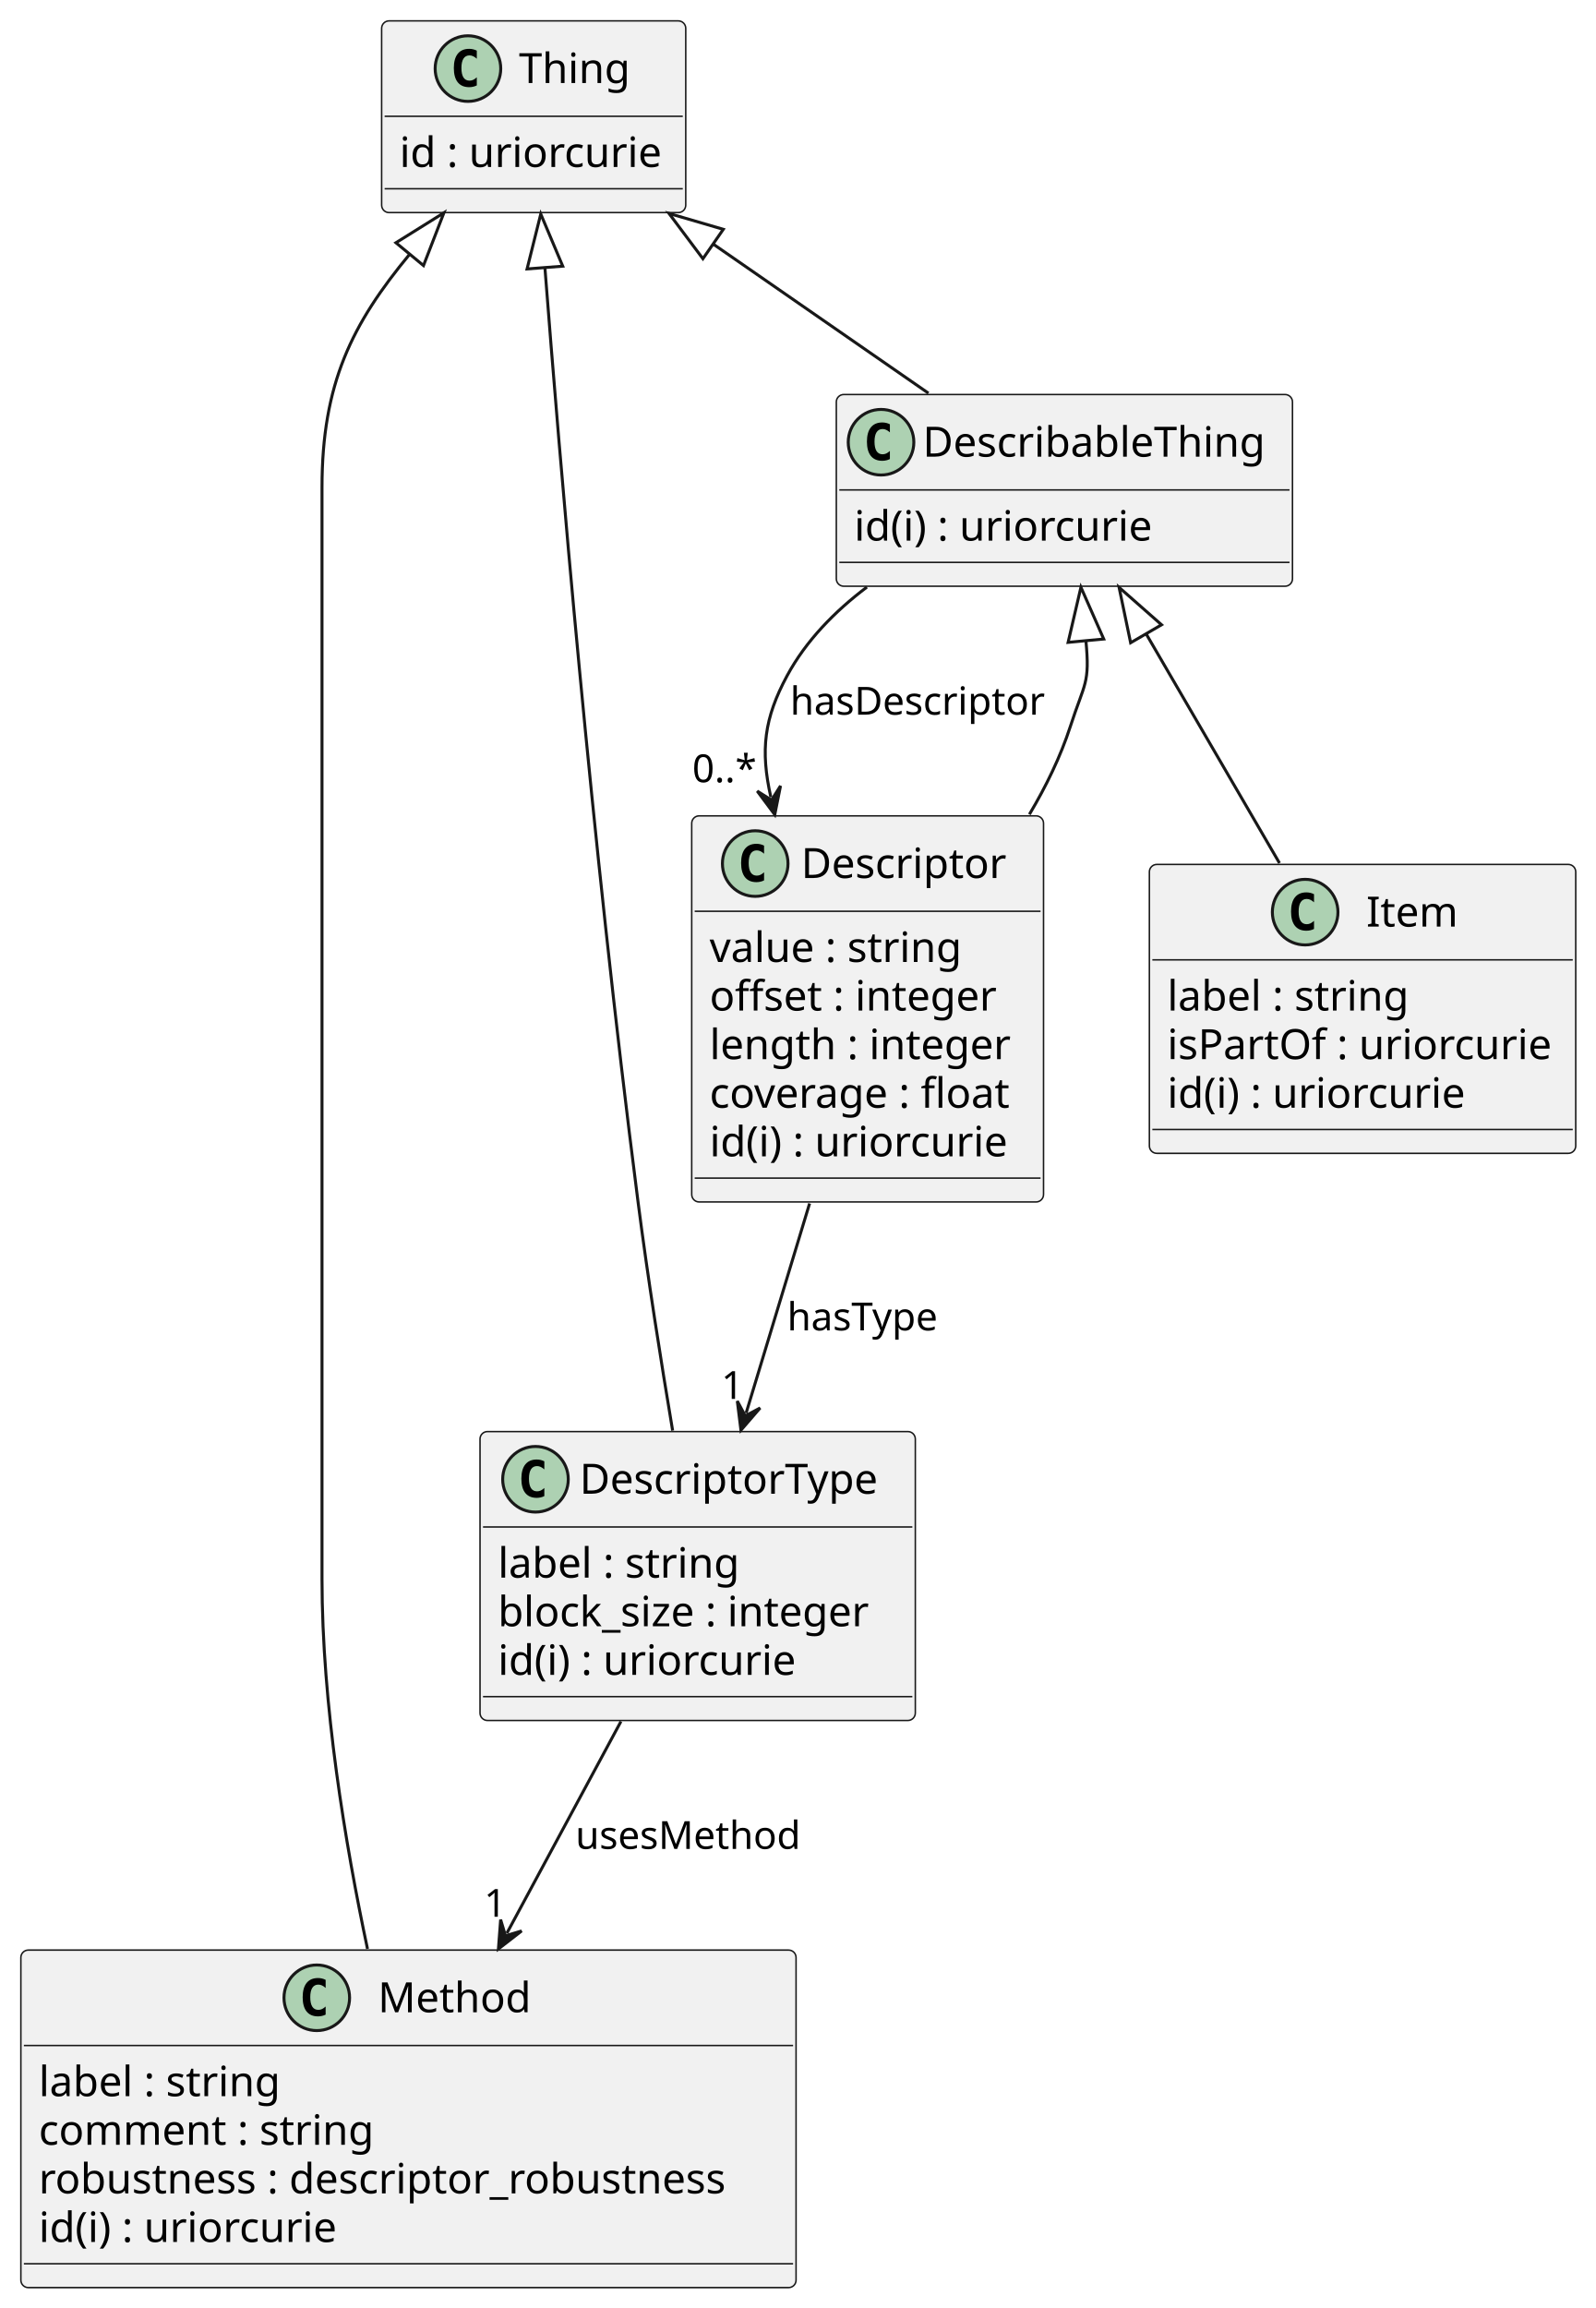
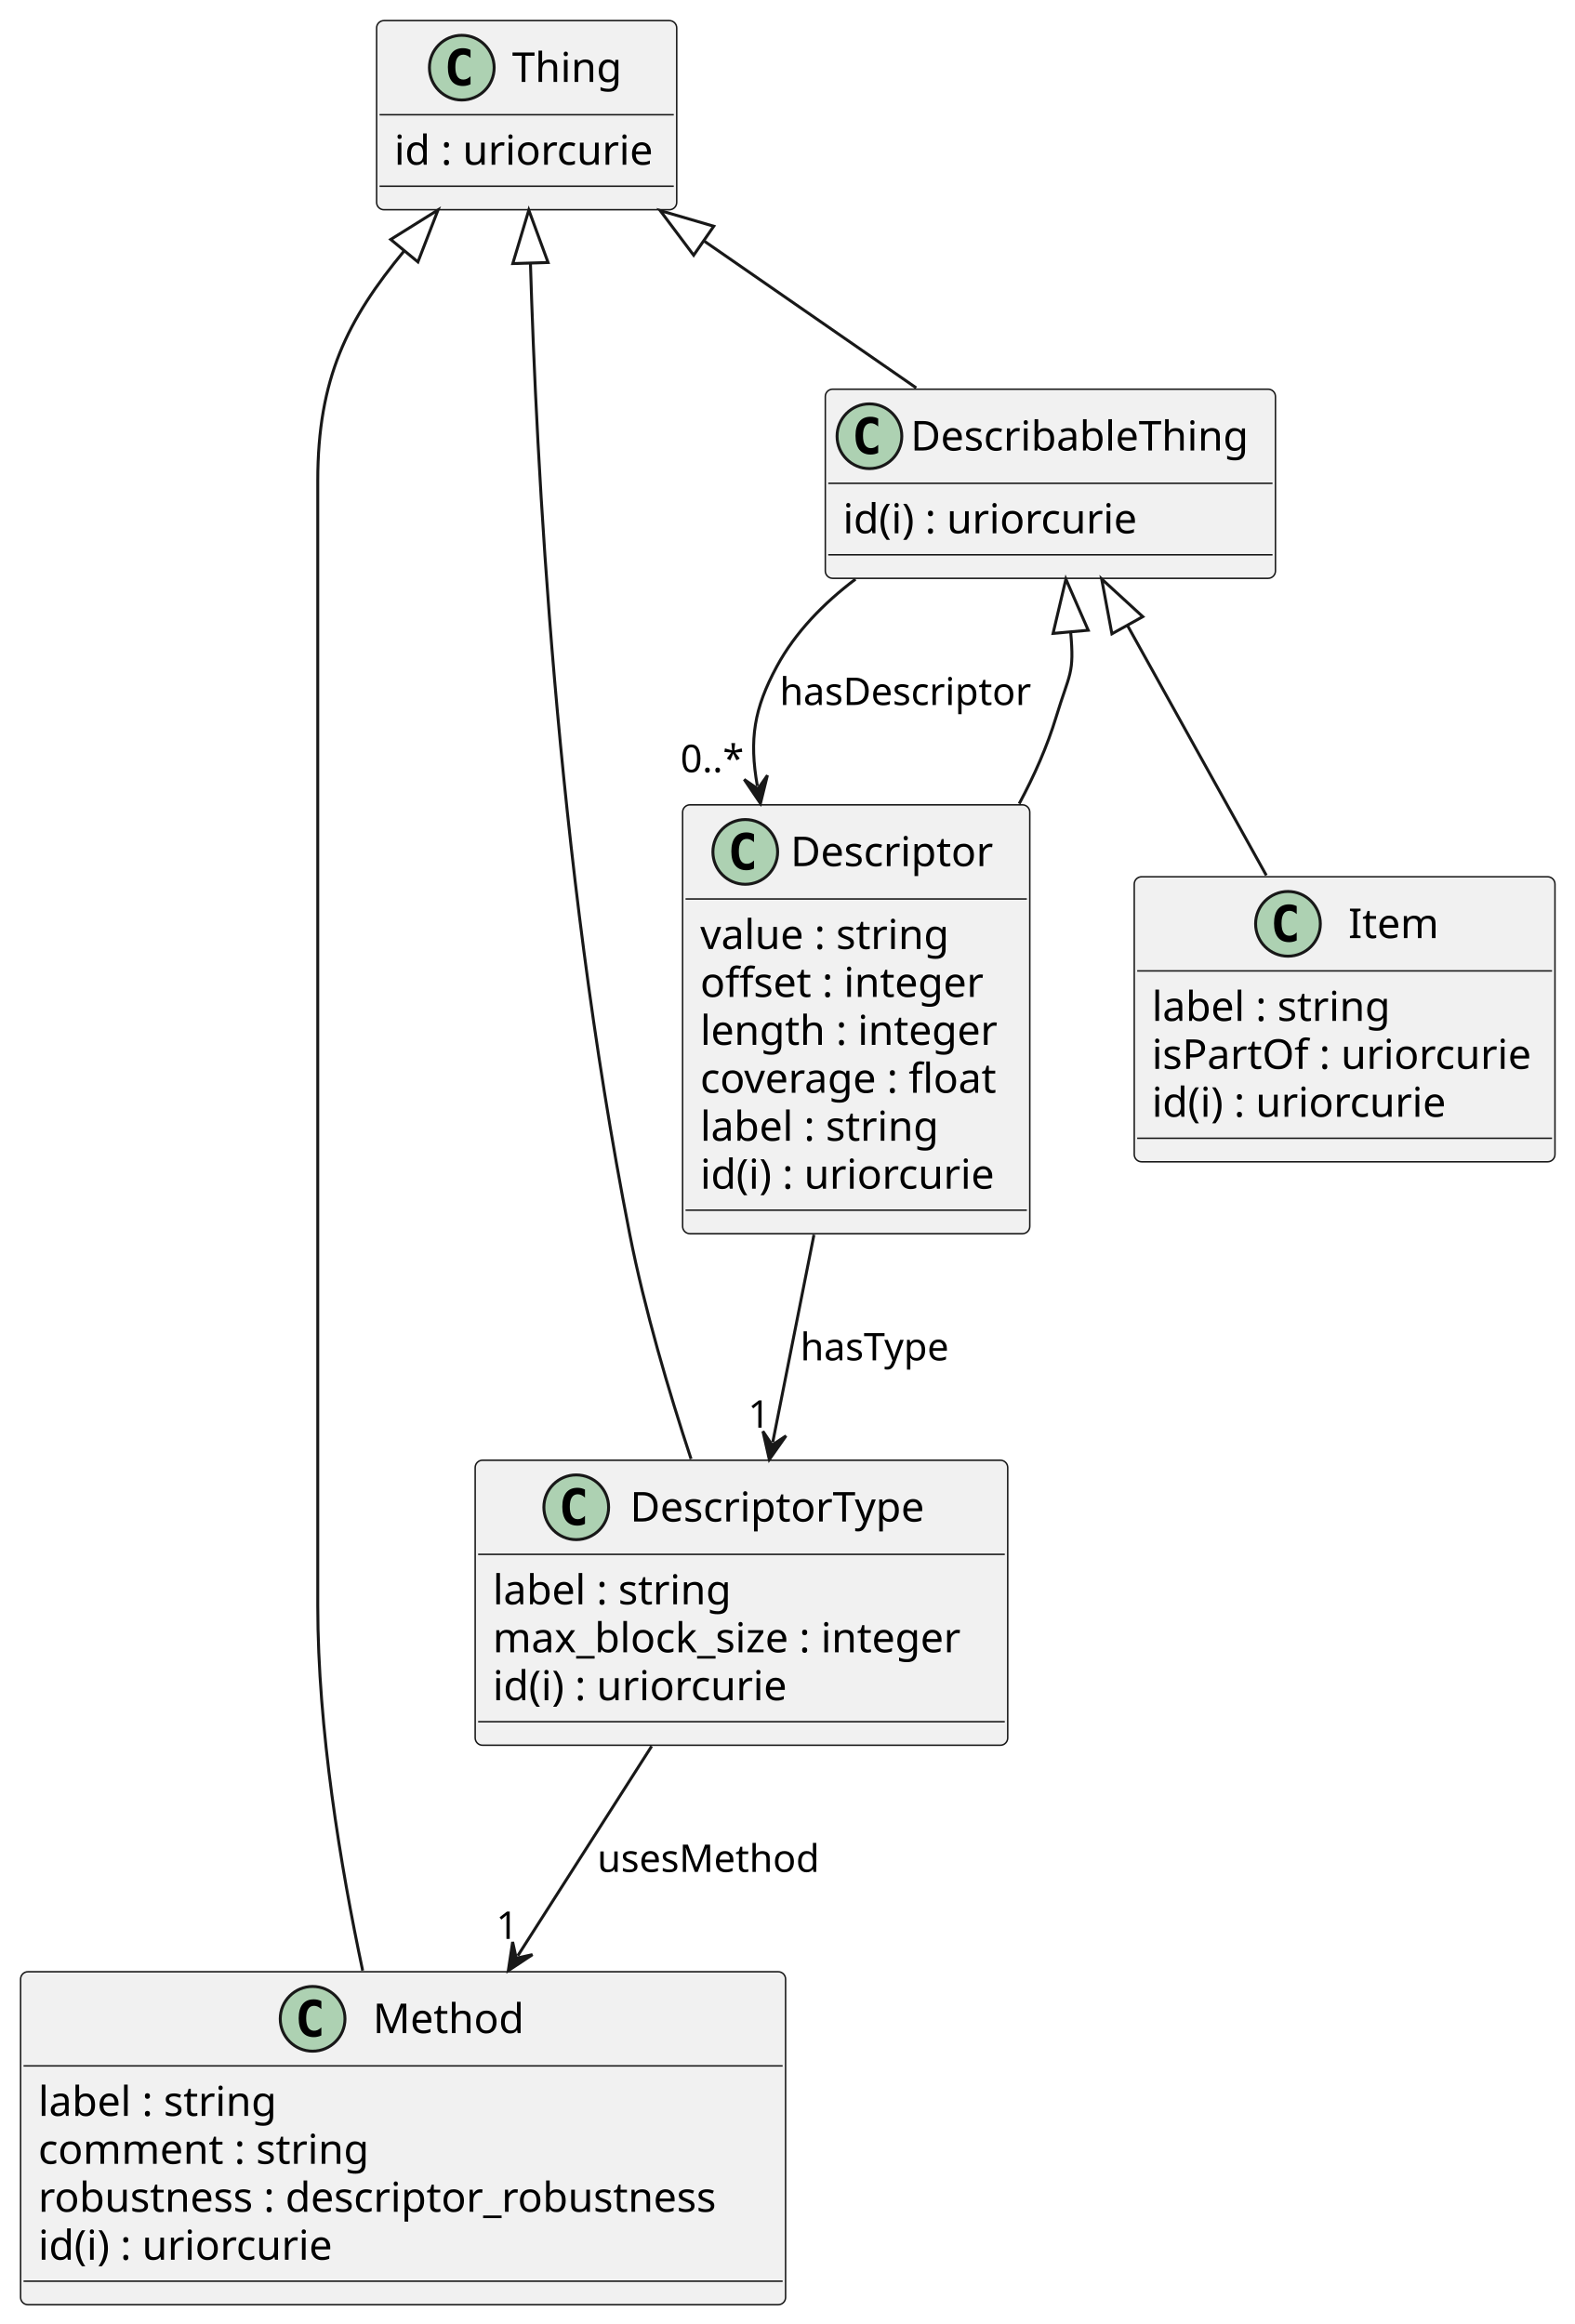
- <svg xmlns="http://www.w3.org/2000/svg" xmlns:xlink="http://www.w3.org/1999/xlink" contentStyleType="text/css" height="774px" preserveAspectRatio="none" style="width:535px;height:774px;background:#FFFFFF;" version="1.1" viewBox="0 0 535 774" width="535px" zoomAndPan="magnify">
+ <svg xmlns="http://www.w3.org/2000/svg" xmlns:xlink="http://www.w3.org/1999/xlink" contentStyleType="text/css" height="790px" preserveAspectRatio="none" style="width:535px;height:790px;background:#FFFFFF;" version="1.1" viewBox="0 0 535 790" width="535px" zoomAndPan="magnify">
  <defs />
  <g>
    <a href="" target="_top" title="None" xlink:actuate="onRequest" xlink:href="" xlink:show="new" xlink:title="None" xlink:type="simple">
      <g id="elem_Thing">
        <rect codeLine="1" fill="#F1F1F1" height="64.297" id="Thing" rx="2.5" ry="2.5" style="stroke:#181818;stroke-width:0.5;" width="102" x="128" y="7" />
        <ellipse cx="156.95" cy="23" fill="#ADD1B2" rx="11" ry="11" style="stroke:#181818;stroke-width:1.0;" />
        <path d="M159.919,28.641 Q159.341,28.938 158.7,29.078 Q158.059,29.234 157.356,29.234 Q154.856,29.234 153.528,27.594 Q152.216,25.938 152.216,22.812 Q152.216,19.688 153.528,18.031 Q154.856,16.375 157.356,16.375 Q158.059,16.375 158.7,16.531 Q159.356,16.688 159.919,16.984 L159.919,19.703 Q159.294,19.125 158.7,18.859 Q158.106,18.578 157.481,18.578 Q156.137,18.578 155.45,19.656 Q154.762,20.719 154.762,22.812 Q154.762,24.906 155.45,25.984 Q156.137,27.047 157.481,27.047 Q158.106,27.047 158.7,26.781 Q159.294,26.5 159.919,25.922 L159.919,28.641 Z " fill="#000000" />
        <text fill="#000000" font-family="sans-serif" font-size="14" lengthAdjust="spacing" textLength="39" x="174.05" y="27.847">Thing</text>
        <line style="stroke:#181818;stroke-width:0.5;" x1="129" x2="229" y1="39" y2="39" />
        <text fill="#000000" font-family="sans-serif" font-size="14" lengthAdjust="spacing" textLength="90" x="134" y="55.995">id : uriorcurie</text>
        <line style="stroke:#181818;stroke-width:0.5;" x1="129" x2="229" y1="63.297" y2="63.297" />
      </g>
    </a>
    <a href="" target="_top" title="A method used to generate a descriptor" xlink:actuate="onRequest" xlink:href="" xlink:show="new" xlink:title="A method used to generate a descriptor" xlink:type="simple">
      <g id="elem_Method">
-         <rect codeLine="4" fill="#F1F1F1" height="113.188" id="Method" rx="2.5" ry="2.5" style="stroke:#181818;stroke-width:0.5;" width="260" x="7" y="653.97" />
-         <ellipse cx="106.25" cy="669.97" fill="#ADD1B2" rx="11" ry="11" style="stroke:#181818;stroke-width:1.0;" />
-         <path d="M109.219,675.611 Q108.641,675.908 108,676.048 Q107.359,676.204 106.656,676.204 Q104.156,676.204 102.828,674.564 Q101.516,672.908 101.516,669.783 Q101.516,666.658 102.828,665.001 Q104.156,663.345 106.656,663.345 Q107.359,663.345 108,663.501 Q108.656,663.658 109.219,663.954 L109.219,666.673 Q108.594,666.095 108,665.829 Q107.406,665.548 106.781,665.548 Q105.438,665.548 104.75,666.626 Q104.062,667.689 104.062,669.783 Q104.062,671.876 104.75,672.954 Q105.438,674.017 106.781,674.017 Q107.406,674.017 108,673.751 Q108.594,673.47 109.219,672.892 L109.219,675.611 Z " fill="#000000" />
-         <text fill="#000000" font-family="sans-serif" font-size="14" lengthAdjust="spacing" textLength="53" x="126.75" y="674.817">Method</text>
-         <line style="stroke:#181818;stroke-width:0.5;" x1="8" x2="266" y1="685.97" y2="685.97" />
-         <text fill="#000000" font-family="sans-serif" font-size="14" lengthAdjust="spacing" textLength="84" x="13" y="702.965">label : string</text>
-         <text fill="#000000" font-family="sans-serif" font-size="14" lengthAdjust="spacing" textLength="118" x="13" y="719.262">comment : string</text>
-         <text fill="#000000" font-family="sans-serif" font-size="14" lengthAdjust="spacing" textLength="248" x="13" y="735.559">robustness : descriptor_robustness</text>
-         <text fill="#000000" font-family="sans-serif" font-size="14" lengthAdjust="spacing" textLength="103" x="13" y="751.856">id(i) : uriorcurie</text>
-         <line style="stroke:#181818;stroke-width:0.5;" x1="8" x2="266" y1="759.158" y2="759.158" />
+         <rect codeLine="4" fill="#F1F1F1" height="113.188" id="Method" rx="2.5" ry="2.5" style="stroke:#181818;stroke-width:0.5;" width="260" x="7" y="670.26" />
+         <ellipse cx="106.25" cy="686.26" fill="#ADD1B2" rx="11" ry="11" style="stroke:#181818;stroke-width:1.0;" />
+         <path d="M109.219,691.901 Q108.641,692.197 108,692.338 Q107.359,692.494 106.656,692.494 Q104.156,692.494 102.828,690.854 Q101.516,689.197 101.516,686.072 Q101.516,682.947 102.828,681.291 Q104.156,679.635 106.656,679.635 Q107.359,679.635 108,679.791 Q108.656,679.947 109.219,680.244 L109.219,682.963 Q108.594,682.385 108,682.119 Q107.406,681.838 106.781,681.838 Q105.438,681.838 104.75,682.916 Q104.062,683.979 104.062,686.072 Q104.062,688.166 104.75,689.244 Q105.438,690.307 106.781,690.307 Q107.406,690.307 108,690.041 Q108.594,689.76 109.219,689.182 L109.219,691.901 Z " fill="#000000" />
+         <text fill="#000000" font-family="sans-serif" font-size="14" lengthAdjust="spacing" textLength="53" x="126.75" y="691.107">Method</text>
+         <line style="stroke:#181818;stroke-width:0.5;" x1="8" x2="266" y1="702.26" y2="702.26" />
+         <text fill="#000000" font-family="sans-serif" font-size="14" lengthAdjust="spacing" textLength="84" x="13" y="719.255">label : string</text>
+         <text fill="#000000" font-family="sans-serif" font-size="14" lengthAdjust="spacing" textLength="118" x="13" y="735.552">comment : string</text>
+         <text fill="#000000" font-family="sans-serif" font-size="14" lengthAdjust="spacing" textLength="248" x="13" y="751.849">robustness : descriptor_robustness</text>
+         <text fill="#000000" font-family="sans-serif" font-size="14" lengthAdjust="spacing" textLength="103" x="13" y="768.146">id(i) : uriorcurie</text>
+         <line style="stroke:#181818;stroke-width:0.5;" x1="8" x2="266" y1="775.447" y2="775.447" />
      </g>
    </a>
-     <a href="" target="_top" title="The type of a descriptor, including its quality and coverage" xlink:actuate="onRequest" xlink:href="" xlink:show="new" xlink:title="The type of a descriptor, including its quality and coverage" xlink:type="simple">
+     <a href="" target="_top" title="Details about a descriptor type" xlink:actuate="onRequest" xlink:href="" xlink:show="new" xlink:title="Details about a descriptor type" xlink:type="simple">
      <g id="elem_DescriptorType">
-         <rect codeLine="10" fill="#F1F1F1" height="96.891" id="DescriptorType" rx="2.5" ry="2.5" style="stroke:#181818;stroke-width:0.5;" width="146" x="161" y="480.08" />
-         <ellipse cx="179.6" cy="496.08" fill="#ADD1B2" rx="11" ry="11" style="stroke:#181818;stroke-width:1.0;" />
-         <path d="M182.569,501.721 Q181.991,502.017 181.35,502.158 Q180.709,502.314 180.006,502.314 Q177.506,502.314 176.178,500.674 Q174.866,499.017 174.866,495.892 Q174.866,492.767 176.178,491.111 Q177.506,489.455 180.006,489.455 Q180.709,489.455 181.35,489.611 Q182.006,489.767 182.569,490.064 L182.569,492.783 Q181.944,492.205 181.35,491.939 Q180.756,491.658 180.131,491.658 Q178.787,491.658 178.1,492.736 Q177.412,493.799 177.412,495.892 Q177.412,497.986 178.1,499.064 Q178.787,500.127 180.131,500.127 Q180.756,500.127 181.35,499.861 Q181.944,499.58 182.569,499.002 L182.569,501.721 Z " fill="#000000" />
-         <text fill="#000000" font-family="sans-serif" font-size="14" lengthAdjust="spacing" textLength="106" x="194.4" y="500.927">DescriptorType</text>
-         <line style="stroke:#181818;stroke-width:0.5;" x1="162" x2="306" y1="512.08" y2="512.08" />
-         <text fill="#000000" font-family="sans-serif" font-size="14" lengthAdjust="spacing" textLength="84" x="167" y="529.075">label : string</text>
-         <text fill="#000000" font-family="sans-serif" font-size="14" lengthAdjust="spacing" textLength="134" x="167" y="545.372">block_size : integer</text>
-         <text fill="#000000" font-family="sans-serif" font-size="14" lengthAdjust="spacing" textLength="103" x="167" y="561.669">id(i) : uriorcurie</text>
-         <line style="stroke:#181818;stroke-width:0.5;" x1="162" x2="306" y1="568.971" y2="568.971" />
+         <rect codeLine="10" fill="#F1F1F1" height="96.891" id="DescriptorType" rx="2.5" ry="2.5" style="stroke:#181818;stroke-width:0.5;" width="181" x="161.5" y="496.37" />
+         <ellipse cx="195.85" cy="512.37" fill="#ADD1B2" rx="11" ry="11" style="stroke:#181818;stroke-width:1.0;" />
+         <path d="M198.819,518.011 Q198.241,518.308 197.6,518.448 Q196.959,518.604 196.256,518.604 Q193.756,518.604 192.428,516.964 Q191.116,515.308 191.116,512.183 Q191.116,509.058 192.428,507.401 Q193.756,505.745 196.256,505.745 Q196.959,505.745 197.6,505.901 Q198.256,506.058 198.819,506.354 L198.819,509.073 Q198.194,508.495 197.6,508.229 Q197.006,507.948 196.381,507.948 Q195.037,507.948 194.35,509.026 Q193.662,510.089 193.662,512.183 Q193.662,514.276 194.35,515.354 Q195.037,516.417 196.381,516.417 Q197.006,516.417 197.6,516.151 Q198.194,515.87 198.819,515.292 L198.819,518.011 Z " fill="#000000" />
+         <text fill="#000000" font-family="sans-serif" font-size="14" lengthAdjust="spacing" textLength="106" x="214.15" y="517.217">DescriptorType</text>
+         <line style="stroke:#181818;stroke-width:0.5;" x1="162.5" x2="341.5" y1="528.37" y2="528.37" />
+         <text fill="#000000" font-family="sans-serif" font-size="14" lengthAdjust="spacing" textLength="84" x="167.5" y="545.365">label : string</text>
+         <text fill="#000000" font-family="sans-serif" font-size="14" lengthAdjust="spacing" textLength="169" x="167.5" y="561.662">max_block_size : integer</text>
+         <text fill="#000000" font-family="sans-serif" font-size="14" lengthAdjust="spacing" textLength="103" x="167.5" y="577.959">id(i) : uriorcurie</text>
+         <line style="stroke:#181818;stroke-width:0.5;" x1="162.5" x2="341.5" y1="585.261" y2="585.261" />
      </g>
    </a>
-     <a href="" target="_top" title="An item that can be described" xlink:actuate="onRequest" xlink:href="" xlink:show="new" xlink:title="An item that can be described" xlink:type="simple">
+     <a href="" target="_top" title="An item that can be described by one or more descriptors. Could be an item(file) or another descriptor" xlink:actuate="onRequest" xlink:href="" xlink:show="new" xlink:title="An item that can be described by one or more descriptors. Could be an item(file) or another descriptor" xlink:type="simple">
      <g id="elem_DescribableThing">
-         <rect codeLine="15" fill="#F1F1F1" height="64.297" id="DescribableThing" rx="2.5" ry="2.5" style="stroke:#181818;stroke-width:0.5;" width="153" x="280.5" y="132.3" />
-         <ellipse cx="295.5" cy="148.3" fill="#ADD1B2" rx="11" ry="11" style="stroke:#181818;stroke-width:1.0;" />
-         <path d="M298.469,153.941 Q297.891,154.238 297.25,154.378 Q296.609,154.534 295.906,154.534 Q293.406,154.534 292.078,152.894 Q290.766,151.238 290.766,148.113 Q290.766,144.988 292.078,143.331 Q293.406,141.675 295.906,141.675 Q296.609,141.675 297.25,141.831 Q297.906,141.988 298.469,142.284 L298.469,145.003 Q297.844,144.425 297.25,144.159 Q296.656,143.878 296.031,143.878 Q294.688,143.878 294,144.956 Q293.312,146.019 293.312,148.113 Q293.312,150.206 294,151.284 Q294.688,152.347 296.031,152.347 Q296.656,152.347 297.25,152.081 Q297.844,151.8 298.469,151.222 L298.469,153.941 Z " fill="#000000" />
-         <text fill="#000000" font-family="sans-serif" font-size="14" lengthAdjust="spacing" textLength="121" x="309.5" y="153.147">DescribableThing</text>
-         <line style="stroke:#181818;stroke-width:0.5;" x1="281.5" x2="432.5" y1="164.3" y2="164.3" />
-         <text fill="#000000" font-family="sans-serif" font-size="14" lengthAdjust="spacing" textLength="103" x="286.5" y="181.295">id(i) : uriorcurie</text>
-         <line style="stroke:#181818;stroke-width:0.5;" x1="281.5" x2="432.5" y1="188.597" y2="188.597" />
+         <rect codeLine="15" fill="#F1F1F1" height="64.297" id="DescribableThing" rx="2.5" ry="2.5" style="stroke:#181818;stroke-width:0.5;" width="153" x="280.5" y="132.29" />
+         <ellipse cx="295.5" cy="148.29" fill="#ADD1B2" rx="11" ry="11" style="stroke:#181818;stroke-width:1.0;" />
+         <path d="M298.469,153.931 Q297.891,154.227 297.25,154.368 Q296.609,154.524 295.906,154.524 Q293.406,154.524 292.078,152.884 Q290.766,151.227 290.766,148.102 Q290.766,144.977 292.078,143.321 Q293.406,141.665 295.906,141.665 Q296.609,141.665 297.25,141.821 Q297.906,141.977 298.469,142.274 L298.469,144.993 Q297.844,144.415 297.25,144.149 Q296.656,143.868 296.031,143.868 Q294.688,143.868 294,144.946 Q293.312,146.009 293.312,148.102 Q293.312,150.196 294,151.274 Q294.688,152.337 296.031,152.337 Q296.656,152.337 297.25,152.071 Q297.844,151.79 298.469,151.212 L298.469,153.931 Z " fill="#000000" />
+         <text fill="#000000" font-family="sans-serif" font-size="14" lengthAdjust="spacing" textLength="121" x="309.5" y="153.137">DescribableThing</text>
+         <line style="stroke:#181818;stroke-width:0.5;" x1="281.5" x2="432.5" y1="164.29" y2="164.29" />
+         <text fill="#000000" font-family="sans-serif" font-size="14" lengthAdjust="spacing" textLength="103" x="286.5" y="181.285">id(i) : uriorcurie</text>
+         <line style="stroke:#181818;stroke-width:0.5;" x1="281.5" x2="432.5" y1="188.587" y2="188.587" />
      </g>
    </a>
-     <a href="" target="_top" title="A descriptor for an aspect of an item or another descriptor" xlink:actuate="onRequest" xlink:href="" xlink:show="new" xlink:title="A descriptor for an aspect of an item or another descriptor" xlink:type="simple">
+     <a href="" target="_top" title="A descriptor for the whole or part of an item or another descriptor" xlink:actuate="onRequest" xlink:href="" xlink:show="new" xlink:title="A descriptor for the whole or part of an item or another descriptor" xlink:type="simple">
      <g id="elem_Descriptor">
-         <rect codeLine="22" fill="#F1F1F1" height="129.484" id="Descriptor" rx="2.5" ry="2.5" style="stroke:#181818;stroke-width:0.5;" width="118" x="232" y="273.6" />
-         <ellipse cx="253.3" cy="289.6" fill="#ADD1B2" rx="11" ry="11" style="stroke:#181818;stroke-width:1.0;" />
-         <path d="M256.269,295.241 Q255.691,295.538 255.05,295.678 Q254.409,295.834 253.706,295.834 Q251.206,295.834 249.878,294.194 Q248.566,292.538 248.566,289.413 Q248.566,286.288 249.878,284.631 Q251.206,282.975 253.706,282.975 Q254.409,282.975 255.05,283.131 Q255.706,283.288 256.269,283.584 L256.269,286.303 Q255.644,285.725 255.05,285.459 Q254.456,285.178 253.831,285.178 Q252.488,285.178 251.8,286.256 Q251.113,287.319 251.113,289.413 Q251.113,291.506 251.8,292.584 Q252.488,293.647 253.831,293.647 Q254.456,293.647 255.05,293.381 Q255.644,293.1 256.269,292.522 L256.269,295.241 Z " fill="#000000" />
-         <text fill="#000000" font-family="sans-serif" font-size="14" lengthAdjust="spacing" textLength="72" x="268.7" y="294.447">Descriptor</text>
-         <line style="stroke:#181818;stroke-width:0.5;" x1="233" x2="349" y1="305.6" y2="305.6" />
-         <text fill="#000000" font-family="sans-serif" font-size="14" lengthAdjust="spacing" textLength="88" x="238" y="322.595">value : string</text>
-         <text fill="#000000" font-family="sans-serif" font-size="14" lengthAdjust="spacing" textLength="101" x="238" y="338.892">offset : integer</text>
-         <text fill="#000000" font-family="sans-serif" font-size="14" lengthAdjust="spacing" textLength="106" x="238" y="355.189">length : integer</text>
-         <text fill="#000000" font-family="sans-serif" font-size="14" lengthAdjust="spacing" textLength="106" x="238" y="371.486">coverage : float</text>
-         <text fill="#000000" font-family="sans-serif" font-size="14" lengthAdjust="spacing" textLength="103" x="238" y="387.783">id(i) : uriorcurie</text>
-         <line style="stroke:#181818;stroke-width:0.5;" x1="233" x2="349" y1="395.084" y2="395.084" />
+         <rect codeLine="22" fill="#F1F1F1" height="145.781" id="Descriptor" rx="2.5" ry="2.5" style="stroke:#181818;stroke-width:0.5;" width="118" x="232" y="273.59" />
+         <ellipse cx="253.3" cy="289.59" fill="#ADD1B2" rx="11" ry="11" style="stroke:#181818;stroke-width:1.0;" />
+         <path d="M256.269,295.231 Q255.691,295.527 255.05,295.668 Q254.409,295.824 253.706,295.824 Q251.206,295.824 249.878,294.184 Q248.566,292.527 248.566,289.402 Q248.566,286.277 249.878,284.621 Q251.206,282.965 253.706,282.965 Q254.409,282.965 255.05,283.121 Q255.706,283.277 256.269,283.574 L256.269,286.293 Q255.644,285.715 255.05,285.449 Q254.456,285.168 253.831,285.168 Q252.488,285.168 251.8,286.246 Q251.113,287.309 251.113,289.402 Q251.113,291.496 251.8,292.574 Q252.488,293.637 253.831,293.637 Q254.456,293.637 255.05,293.371 Q255.644,293.09 256.269,292.512 L256.269,295.231 Z " fill="#000000" />
+         <text fill="#000000" font-family="sans-serif" font-size="14" lengthAdjust="spacing" textLength="72" x="268.7" y="294.437">Descriptor</text>
+         <line style="stroke:#181818;stroke-width:0.5;" x1="233" x2="349" y1="305.59" y2="305.59" />
+         <text fill="#000000" font-family="sans-serif" font-size="14" lengthAdjust="spacing" textLength="88" x="238" y="322.585">value : string</text>
+         <text fill="#000000" font-family="sans-serif" font-size="14" lengthAdjust="spacing" textLength="101" x="238" y="338.882">offset : integer</text>
+         <text fill="#000000" font-family="sans-serif" font-size="14" lengthAdjust="spacing" textLength="106" x="238" y="355.179">length : integer</text>
+         <text fill="#000000" font-family="sans-serif" font-size="14" lengthAdjust="spacing" textLength="106" x="238" y="371.476">coverage : float</text>
+         <text fill="#000000" font-family="sans-serif" font-size="14" lengthAdjust="spacing" textLength="84" x="238" y="387.773">label : string</text>
+         <text fill="#000000" font-family="sans-serif" font-size="14" lengthAdjust="spacing" textLength="103" x="238" y="404.07">id(i) : uriorcurie</text>
+         <line style="stroke:#181818;stroke-width:0.5;" x1="233" x2="349" y1="411.371" y2="411.371" />
      </g>
    </a>
-     <a href="" target="_top" title="An individual item (e.g., file) in the dataset" xlink:actuate="onRequest" xlink:href="" xlink:show="new" xlink:title="An individual item (e.g., file) in the dataset" xlink:type="simple">
+     <a href="" target="_top" title="An individual item for example a file" xlink:actuate="onRequest" xlink:href="" xlink:show="new" xlink:title="An individual item for example a file" xlink:type="simple">
      <g id="elem_Item">
-         <rect codeLine="32" fill="#F1F1F1" height="96.891" id="Item" rx="2.5" ry="2.5" style="stroke:#181818;stroke-width:0.5;" width="143" x="385.5" y="289.89" />
-         <ellipse cx="437.75" cy="305.89" fill="#ADD1B2" rx="11" ry="11" style="stroke:#181818;stroke-width:1.0;" />
-         <path d="M440.719,311.531 Q440.141,311.827 439.5,311.968 Q438.859,312.124 438.156,312.124 Q435.656,312.124 434.328,310.484 Q433.016,308.827 433.016,305.702 Q433.016,302.577 434.328,300.921 Q435.656,299.265 438.156,299.265 Q438.859,299.265 439.5,299.421 Q440.156,299.577 440.719,299.874 L440.719,302.593 Q440.094,302.015 439.5,301.749 Q438.906,301.468 438.281,301.468 Q436.938,301.468 436.25,302.546 Q435.562,303.609 435.562,305.702 Q435.562,307.796 436.25,308.874 Q436.938,309.937 438.281,309.937 Q438.906,309.937 439.5,309.671 Q440.094,309.39 440.719,308.812 L440.719,311.531 Z " fill="#000000" />
-         <text fill="#000000" font-family="sans-serif" font-size="14" lengthAdjust="spacing" textLength="30" x="458.25" y="310.737">Item</text>
-         <line style="stroke:#181818;stroke-width:0.5;" x1="386.5" x2="527.5" y1="321.89" y2="321.89" />
-         <text fill="#000000" font-family="sans-serif" font-size="14" lengthAdjust="spacing" textLength="84" x="391.5" y="338.885">label : string</text>
-         <text fill="#000000" font-family="sans-serif" font-size="14" lengthAdjust="spacing" textLength="131" x="391.5" y="355.182">isPartOf : uriorcurie</text>
-         <text fill="#000000" font-family="sans-serif" font-size="14" lengthAdjust="spacing" textLength="103" x="391.5" y="371.479">id(i) : uriorcurie</text>
-         <line style="stroke:#181818;stroke-width:0.5;" x1="386.5" x2="527.5" y1="378.781" y2="378.781" />
+         <rect codeLine="33" fill="#F1F1F1" height="96.891" id="Item" rx="2.5" ry="2.5" style="stroke:#181818;stroke-width:0.5;" width="143" x="385.5" y="298.04" />
+         <ellipse cx="437.75" cy="314.04" fill="#ADD1B2" rx="11" ry="11" style="stroke:#181818;stroke-width:1.0;" />
+         <path d="M440.719,319.681 Q440.141,319.978 439.5,320.118 Q438.859,320.274 438.156,320.274 Q435.656,320.274 434.328,318.634 Q433.016,316.978 433.016,313.853 Q433.016,310.728 434.328,309.071 Q435.656,307.415 438.156,307.415 Q438.859,307.415 439.5,307.571 Q440.156,307.728 440.719,308.024 L440.719,310.743 Q440.094,310.165 439.5,309.899 Q438.906,309.618 438.281,309.618 Q436.938,309.618 436.25,310.696 Q435.562,311.759 435.562,313.853 Q435.562,315.946 436.25,317.024 Q436.938,318.087 438.281,318.087 Q438.906,318.087 439.5,317.821 Q440.094,317.54 440.719,316.962 L440.719,319.681 Z " fill="#000000" />
+         <text fill="#000000" font-family="sans-serif" font-size="14" lengthAdjust="spacing" textLength="30" x="458.25" y="318.887">Item</text>
+         <line style="stroke:#181818;stroke-width:0.5;" x1="386.5" x2="527.5" y1="330.04" y2="330.04" />
+         <text fill="#000000" font-family="sans-serif" font-size="14" lengthAdjust="spacing" textLength="84" x="391.5" y="347.035">label : string</text>
+         <text fill="#000000" font-family="sans-serif" font-size="14" lengthAdjust="spacing" textLength="131" x="391.5" y="363.332">isPartOf : uriorcurie</text>
+         <text fill="#000000" font-family="sans-serif" font-size="14" lengthAdjust="spacing" textLength="103" x="391.5" y="379.629">id(i) : uriorcurie</text>
+         <line style="stroke:#181818;stroke-width:0.5;" x1="386.5" x2="527.5" y1="386.931" y2="386.931" />
      </g>
    </a>
    <g id="link_Thing_Method">
-       <path codeLine="18" d="M137.416,85.229 C118.066,108.619 108,128.62 108,163.45 C108,163.45 108,163.45 108,529.53 C108,571.48 115.77,618.23 123.26,653.58 " fill="none" id="Thing-backto-Method" style="stroke:#181818;stroke-width:1.0;" />
-       <polygon fill="none" points="148.89,71.36,132.793,81.405,142.039,89.054,148.89,71.36" style="stroke:#181818;stroke-width:1.0;" />
+       <path codeLine="18" d="M137.419,85.222 C118.069,108.622 108,128.61 108,163.44 C108,163.44 108,163.44 108,545.82 C108,587.77 115.77,634.52 123.26,669.87 " fill="none" id="Thing-backto-Method" style="stroke:#181818;stroke-width:1.0;" />
+       <polygon fill="none" points="148.89,71.35,132.795,81.398,142.043,89.045,148.89,71.35" style="stroke:#181818;stroke-width:1.0;" />
    </g>
    <g id="link_Thing_DescriptorType">
-       <path codeLine="19" d="M182.76,89.726 C187.65,152.856 198.31,280.96 214,403.08 C217.26,428.48 221.72,456.65 225.6,479.76 " fill="none" id="Thing-backto-DescriptorType" style="stroke:#181818;stroke-width:1.0;" />
-       <polygon fill="none" points="181.37,71.78,176.778,90.19,188.742,89.263,181.37,71.78" style="stroke:#181818;stroke-width:1.0;" />
+       <path codeLine="19" d="M180.279,89.412 C182.269,154.672 188.93,291.89 214,419.37 C219.06,445.08 227.33,473.05 234.87,495.94 " fill="none" id="Thing-backto-DescriptorType" style="stroke:#181818;stroke-width:1.0;" />
+       <polygon fill="none" points="179.73,71.42,174.281,89.594,186.276,89.229,179.73,71.42" style="stroke:#181818;stroke-width:1.0;" />
    </g>
    <g id="link_Thing_DescribableThing">
-       <path codeLine="20" d="M239.175,81.832 C265.845,100.312 284.68,113.35 311.4,131.86 " fill="none" id="Thing-backto-DescribableThing" style="stroke:#181818;stroke-width:1.0;" />
+       <path codeLine="20" d="M239.175,81.832 C265.845,100.312 284.68,113.35 311.4,131.85 " fill="none" id="Thing-backto-DescribableThing" style="stroke:#181818;stroke-width:1.0;" />
      <polygon fill="none" points="224.38,71.58,235.758,86.764,242.593,76.9,224.38,71.58" style="stroke:#181818;stroke-width:1.0;" />
    </g>
    <g id="link_DescriptorType_Method">
-       <path codeLine="21" d="M208.26,577.3 C195.63,600.74 183.185,623.837 170.014,648.297 " fill="none" id="DescriptorType-to-Method" style="stroke:#181818;stroke-width:1.0;" />
-       <polygon fill="#181818" points="167.17,653.58,174.959,647.552,169.54,649.178,167.915,643.759,167.17,653.58" style="stroke:#181818;stroke-width:1.0;" />
-       <text fill="#000000" font-family="sans-serif" font-size="13" lengthAdjust="spacing" textLength="78" x="193" y="620.037">usesMethod</text>
-       <text fill="#000000" font-family="sans-serif" font-size="13" lengthAdjust="spacing" textLength="8" x="162.359" y="642.796">1</text>
+       <path codeLine="21" d="M221.48,593.59 C206.51,617.03 191.609,640.353 175.989,664.813 " fill="none" id="DescriptorType-to-Method" style="stroke:#181818;stroke-width:1.0;" />
+       <polygon fill="#181818" points="172.76,669.87,180.975,664.438,175.451,665.656,174.233,660.132,172.76,669.87" style="stroke:#181818;stroke-width:1.0;" />
+       <text fill="#000000" font-family="sans-serif" font-size="13" lengthAdjust="spacing" textLength="78" x="203" y="636.327">usesMethod</text>
+       <text fill="#000000" font-family="sans-serif" font-size="13" lengthAdjust="spacing" textLength="8" x="168.631" y="659.086">1</text>
    </g>
    <g id="link_Descriptor_DescriptorType">
-       <path codeLine="29" d="M271.54,403.58 C264,428.49 257.25,450.778 250.25,473.878 " fill="none" id="Descriptor-to-DescriptorType" style="stroke:#181818;stroke-width:1.0;" />
-       <polygon fill="#181818" points="248.51,479.62,254.948,472.167,249.96,474.835,247.292,469.847,248.51,479.62" style="stroke:#181818;stroke-width:1.0;" />
-       <text fill="#000000" font-family="sans-serif" font-size="13" lengthAdjust="spacing" textLength="53" x="264" y="446.147">hasType</text>
-       <text fill="#000000" font-family="sans-serif" font-size="13" lengthAdjust="spacing" textLength="8" x="241.922" y="469.116">1</text>
+       <path codeLine="30" d="M276.64,419.75 C271.58,445.23 267.2,467.325 262.64,490.255 " fill="none" id="Descriptor-to-DescriptorType" style="stroke:#181818;stroke-width:1.0;" />
+       <polygon fill="#181818" points="261.47,496.14,267.149,488.093,262.445,491.236,259.302,486.533,261.47,496.14" style="stroke:#181818;stroke-width:1.0;" />
+       <text fill="#000000" font-family="sans-serif" font-size="13" lengthAdjust="spacing" textLength="53" x="272" y="462.437">hasType</text>
+       <text fill="#000000" font-family="sans-serif" font-size="13" lengthAdjust="spacing" textLength="8" x="254.239" y="485.317">1</text>
    </g>
    <g id="link_DescribableThing_Descriptor">
-       <path codeLine="30" d="M290.76,196.88 C280,205.01 270.33,214.86 264,226.6 C256.3,240.88 254.983,251.526 258.543,267.346 " fill="none" id="DescribableThing-to-Descriptor" style="stroke:#181818;stroke-width:1.0;" />
-       <polygon fill="#181818" points="259.86,273.2,261.786,263.541,258.762,268.322,253.982,265.298,259.86,273.2" style="stroke:#181818;stroke-width:1.0;" />
-       <text fill="#000000" font-family="sans-serif" font-size="13" lengthAdjust="spacing" textLength="89" x="265" y="239.667">hasDescriptor</text>
-       <text fill="#000000" font-family="sans-serif" font-size="13" lengthAdjust="spacing" textLength="23" x="232.196" y="262.329">0..*</text>
+       <path codeLine="31" d="M290.76,196.87 C280,205 270.33,214.86 264,226.59 C256.31,240.84 254.581,251.282 257.411,267.212 " fill="none" id="DescribableThing-to-Descriptor" style="stroke:#181818;stroke-width:1.0;" />
+       <polygon fill="#181818" points="258.46,273.12,260.824,263.559,257.585,268.197,252.947,264.958,258.46,273.12" style="stroke:#181818;stroke-width:1.0;" />
+       <text fill="#000000" font-family="sans-serif" font-size="13" lengthAdjust="spacing" textLength="89" x="265" y="239.657">hasDescriptor</text>
+       <text fill="#000000" font-family="sans-serif" font-size="13" lengthAdjust="spacing" textLength="23" x="231.262" y="262.486">0..*</text>
    </g>
    <g id="link_DescribableThing_Descriptor">
-       <path codeLine="31" d="M364.217,214.862 C365.577,229.392 363.82,228.75 359,243.6 C355.71,253.73 350.87,263.69 345.26,273.11 " fill="none" id="DescribableThing-backto-Descriptor" style="stroke:#181818;stroke-width:1.0;" />
-       <polygon fill="none" points="362.54,196.94,358.244,215.421,370.191,214.303,362.54,196.94" style="stroke:#181818;stroke-width:1.0;" />
+       <path codeLine="32" d="M363.887,214.777 C365.197,229.297 363.53,228.65 359,243.59 C355.95,253.67 351.53,263.65 346.4,273.21 " fill="none" id="DescribableThing-backto-Descriptor" style="stroke:#181818;stroke-width:1.0;" />
+       <polygon fill="none" points="362.27,196.85,357.912,215.316,369.863,214.238,362.27,196.85" style="stroke:#181818;stroke-width:1.0;" />
    </g>
    <g id="link_DescribableThing_Item">
-       <path codeLine="37" d="M384.396,212.536 C399.456,238.406 411.96,259.91 429.14,289.45 " fill="none" id="DescribableThing-backto-Item" style="stroke:#181818;stroke-width:1.0;" />
-       <polygon fill="none" points="375.34,196.98,379.211,215.555,389.581,209.518,375.34,196.98" style="stroke:#181818;stroke-width:1.0;" />
+       <path codeLine="38" d="M383.157,212.537 C398.597,240.347 412.65,265.64 430.38,297.56 " fill="none" id="DescribableThing-backto-Item" style="stroke:#181818;stroke-width:1.0;" />
+       <polygon fill="none" points="374.42,196.8,377.911,215.45,388.403,209.625,374.42,196.8" style="stroke:#181818;stroke-width:1.0;" />
    </g>
  </g>
</svg>
